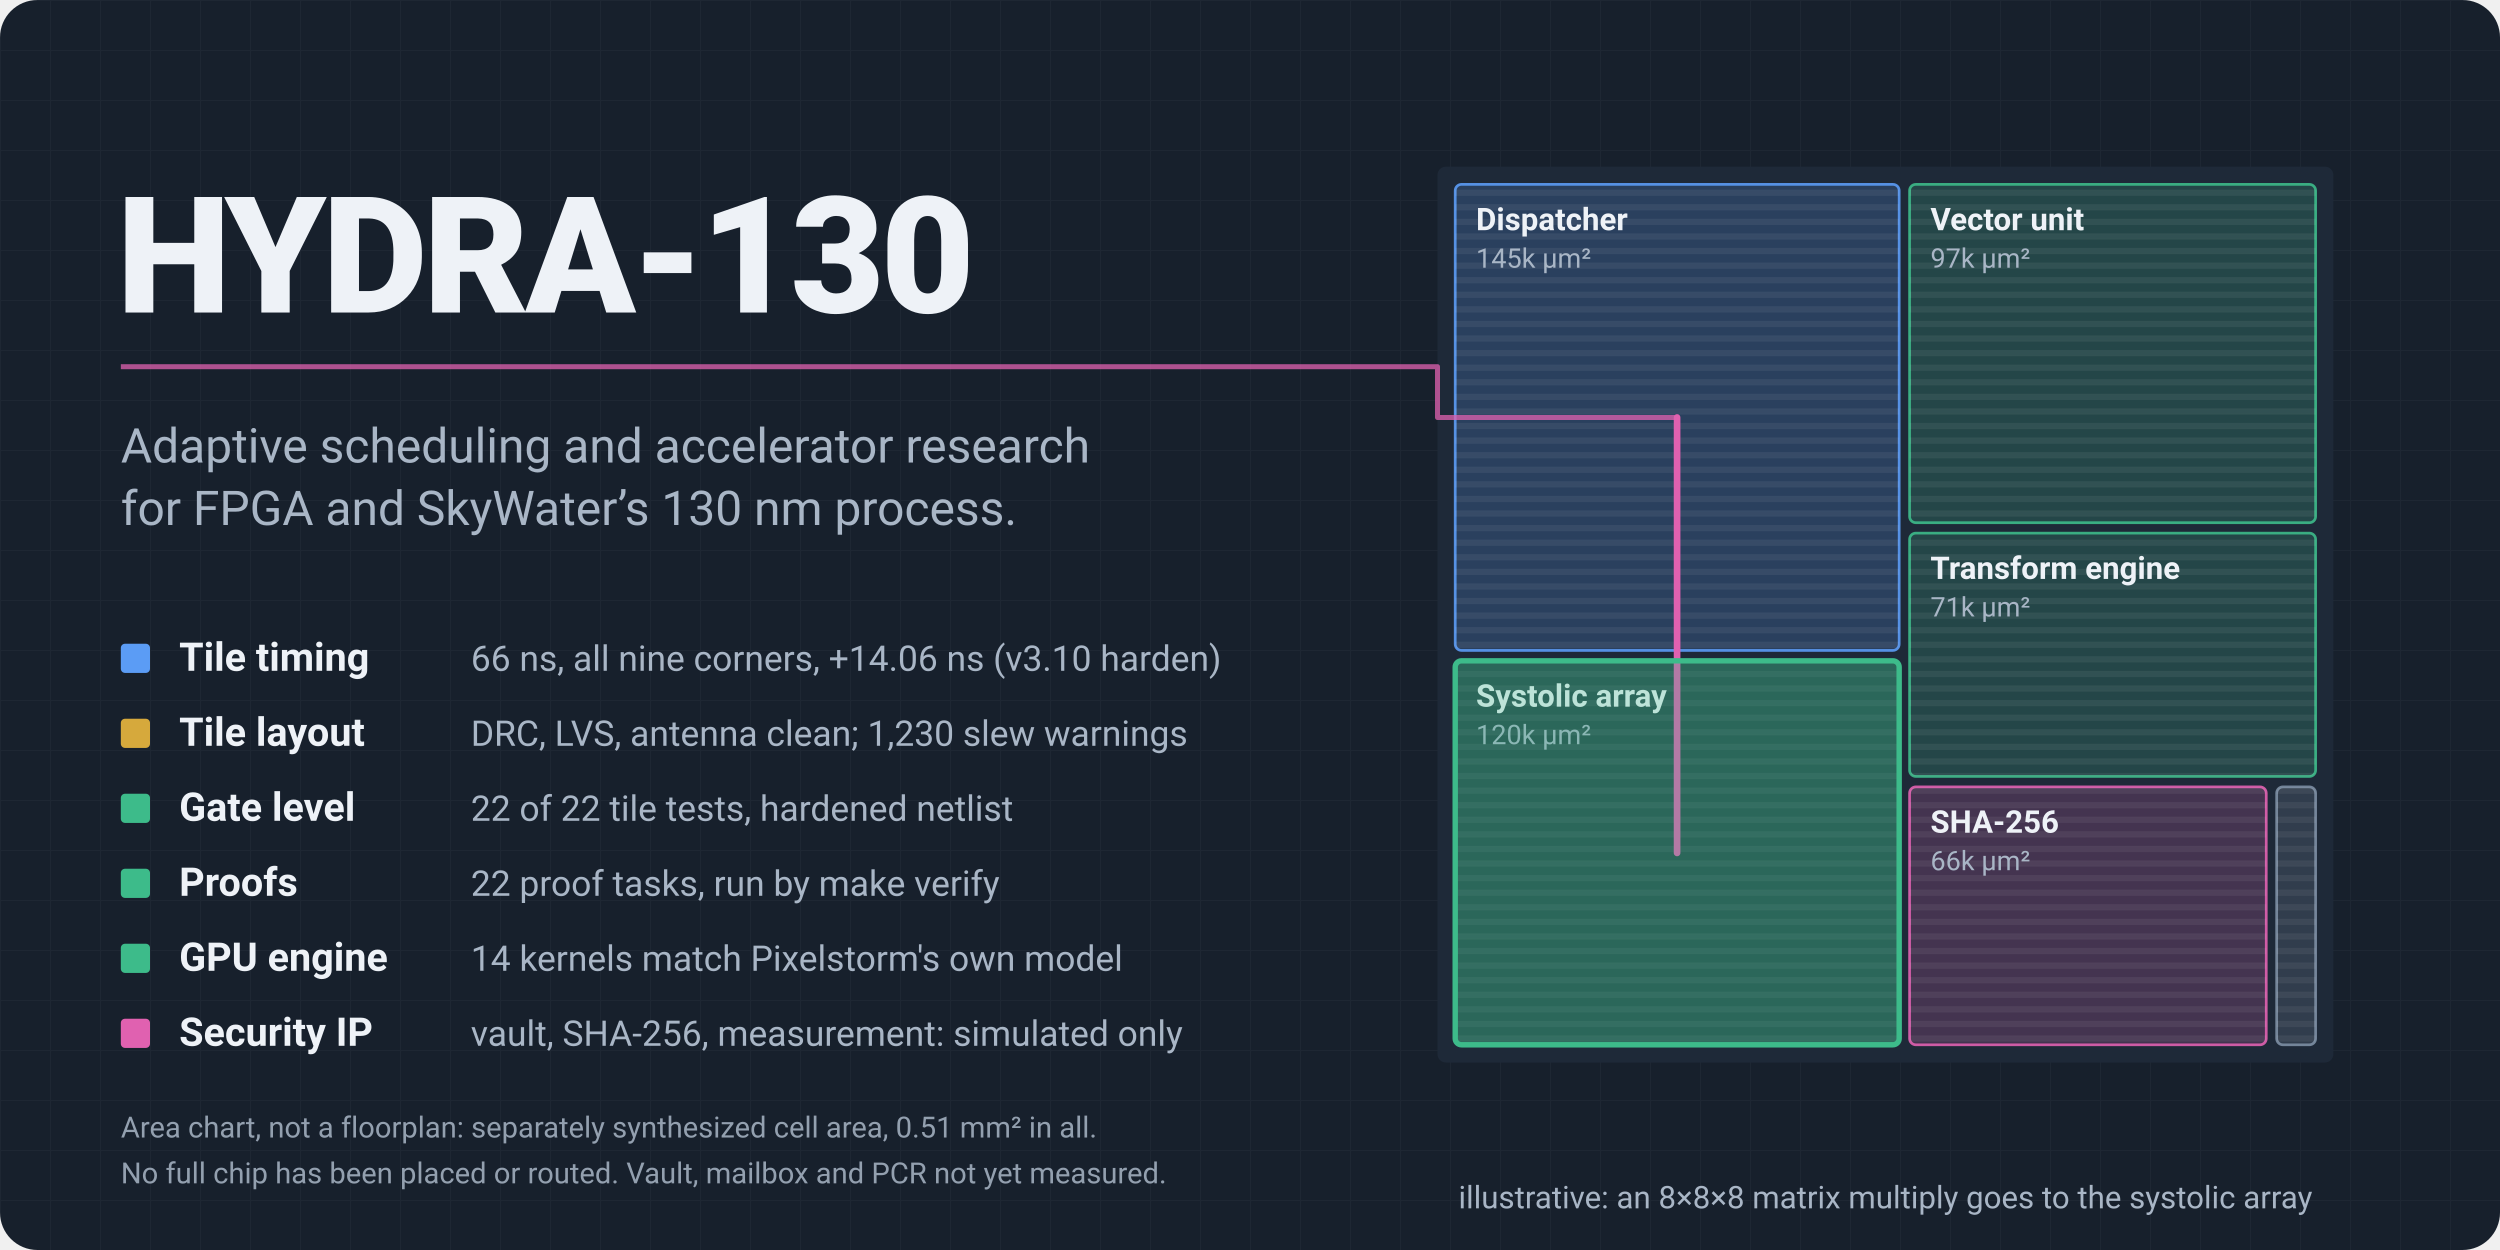
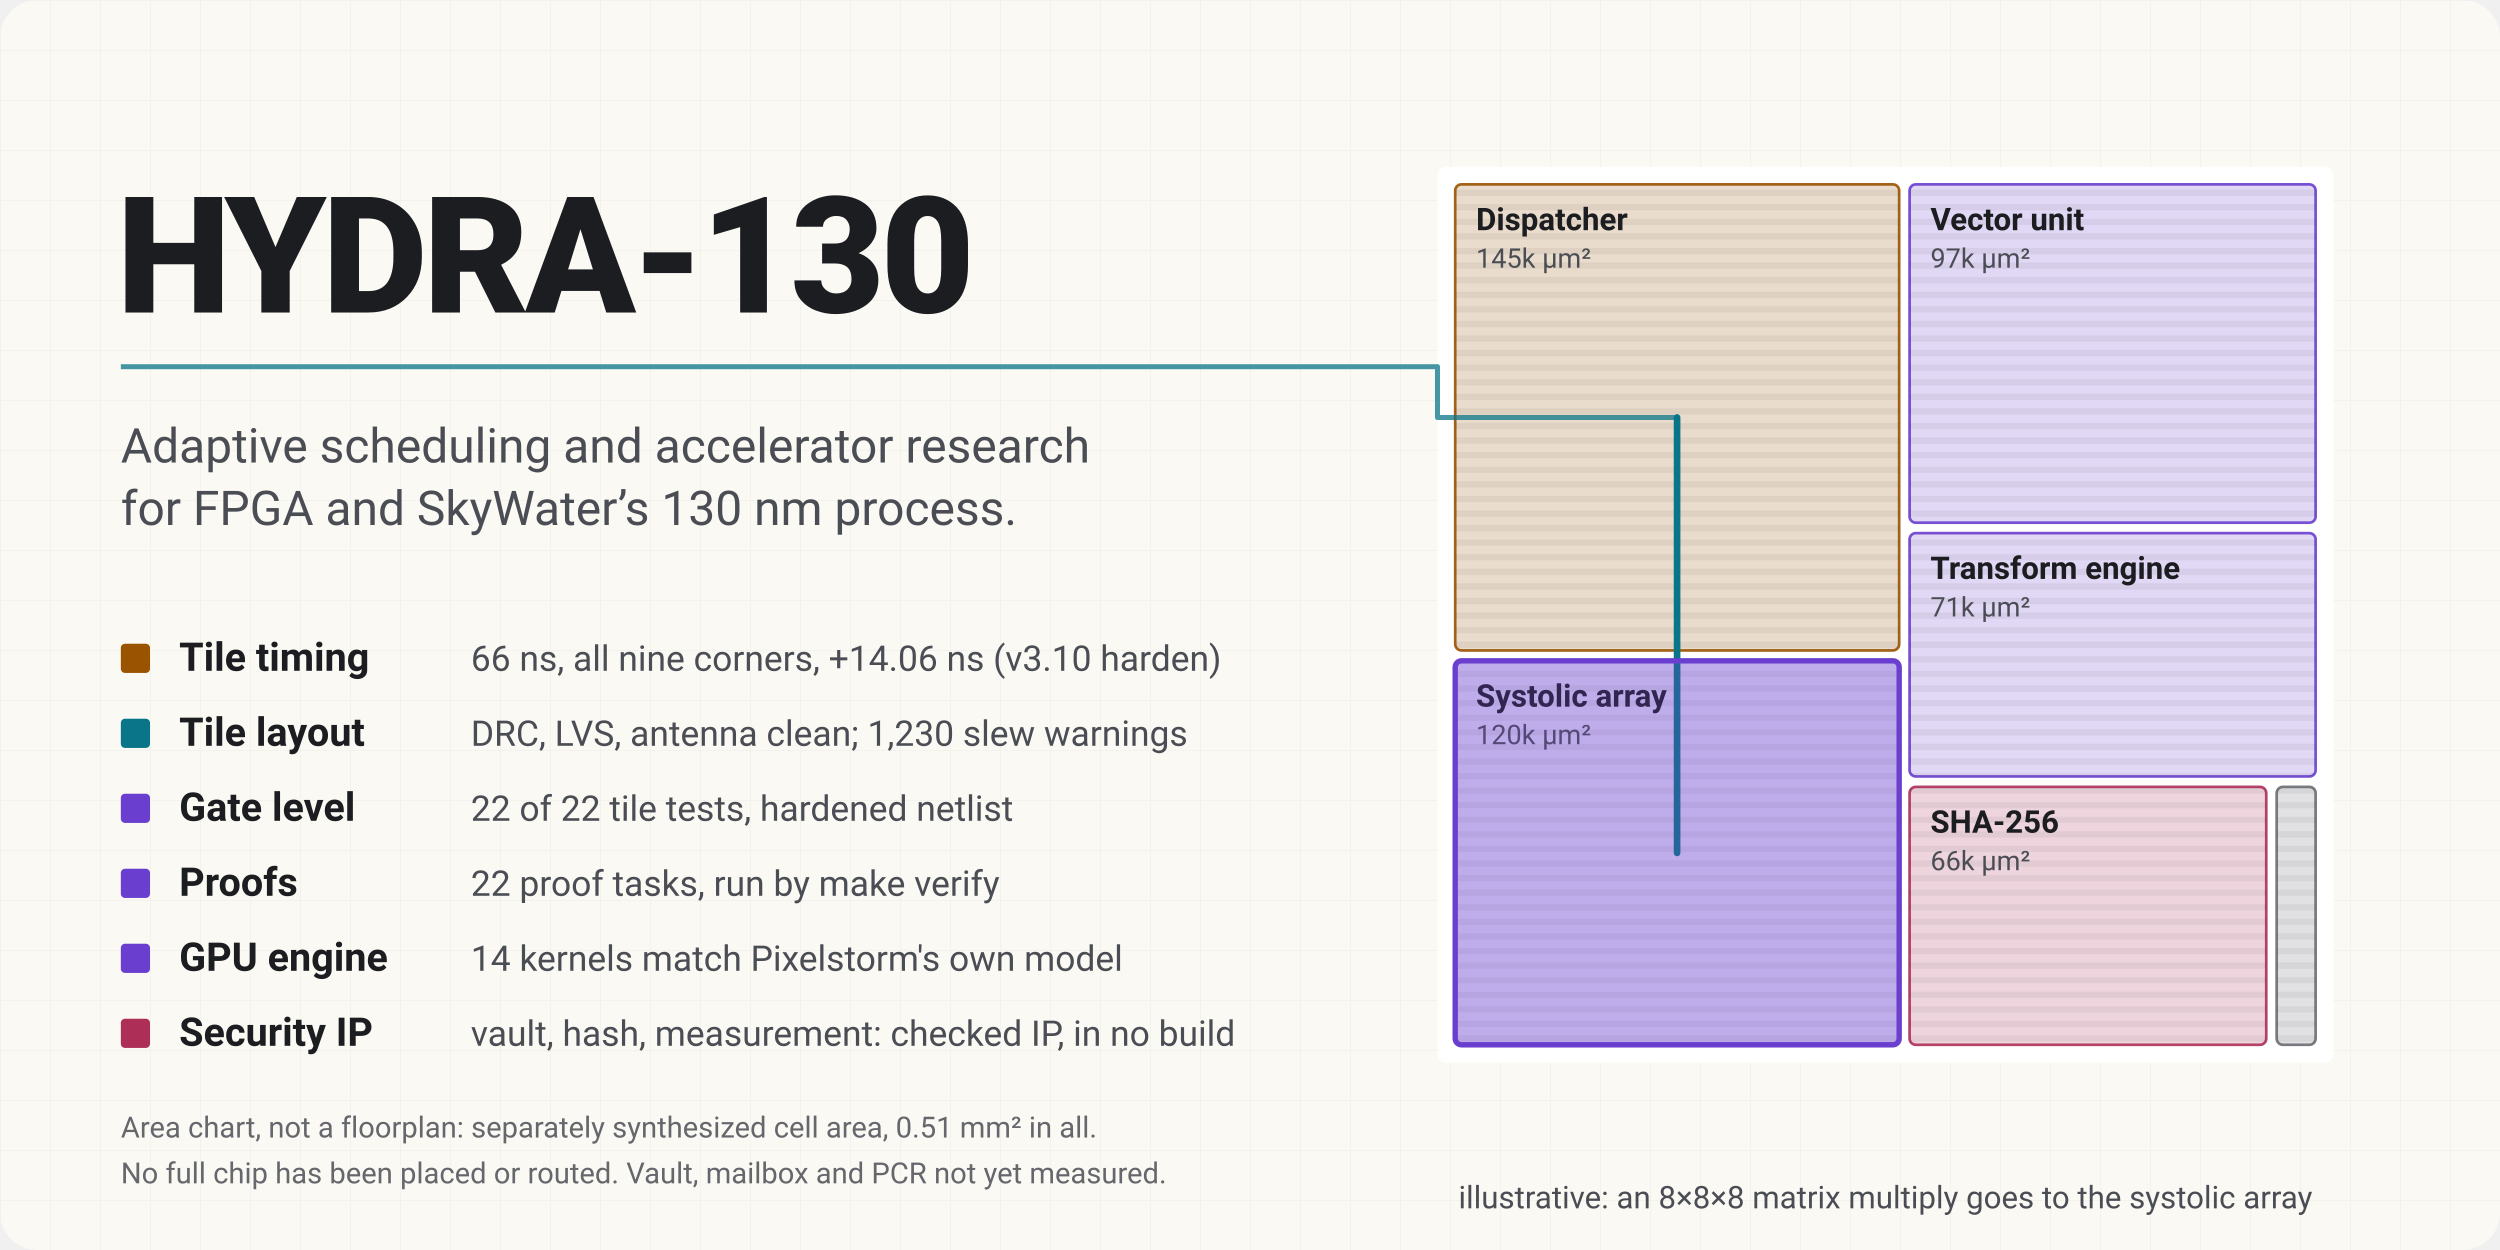
<svg xmlns="http://www.w3.org/2000/svg" viewBox="0 0 1200 600" width="1200" height="600" role="img" aria-labelledby="t d">
  <style>
  .pulse { offset-path: path("M58,176 H690 V200.4 H805.0"); offset-distance: 100%; opacity: 0; }
  .sweep { opacity: 0; animation: sw 6s linear infinite; }
  .s1 { animation-delay: 0s; } .s2 { animation-delay: .6s; }
  .s3 { animation-delay: 1.2s; } .s4 { animation-delay: 1.8s; }
  .route { stroke-dashoffset: 0; animation: rt 6s ease-in-out infinite; }
  .win   { opacity: 1; animation: wn 6s ease-in-out infinite; }
  .tag   { opacity: 1; }
  @keyframes sw { 0% { opacity: 0 } 3% { opacity: 1 } 9% { opacity: 1 } 12% { opacity: 0 } 100% { opacity: 0 } }
  @keyframes rt { 0%, 40% { stroke-dashoffset: 400 } 55%, 100% { stroke-dashoffset: 0 } }
  @keyframes wn { 0%, 52% { opacity: .15 } 60%, 92% { opacity: 1 } 100% { opacity: .15 } }
  @media (prefers-reduced-motion: reduce) {
    .sweep { animation: none; opacity: 0; }
    .route { animation: none; stroke-dashoffset: 0; }
    .win   { animation: none; opacity: 1; }
  }
</style>
  <defs>
    <pattern id="rows" width="8" height="7" patternUnits="userSpaceOnUse">
-       <rect width="8" height="3" fill="#ffffff" opacity="0.06" />
+       <rect width="8" height="3" fill="#1c1d21" opacity="0.06" />
    </pattern>
    <pattern id="grid" width="24" height="24" patternUnits="userSpaceOnUse">
-       <path d="M24 0H0V24" fill="none" stroke="#ffffff" stroke-opacity="0.035" />
+       <path d="M24 0H0V24" fill="none" stroke="#1c1d21" stroke-opacity=".035" />
    </pattern>
  </defs>
-   <rect width="1200" height="600" rx="18" fill="#17202c" />
+   <rect width="1200" height="600" rx="18" fill="#fbf9f3" />
  <rect width="1200" height="600" rx="18" fill="url(#grid)" />
-   <rect x="690" y="80" width="430" height="430" rx="4" fill="#1e2938" />
+   <rect x="690" y="80" width="430" height="430" rx="4" fill="#ffffff" />
  <g>
-     <rect x="698.5" y="88.5" width="213.1" height="223.7" rx="3" fill="#5b9cf5" fill-opacity=".20" stroke="#5b9cf5" stroke-opacity=".9" stroke-width="1.3" />
+     <rect x="698.5" y="88.5" width="213.1" height="223.7" rx="3" fill="#9a5300" fill-opacity=".20" stroke="#9a5300" stroke-opacity=".9" stroke-width="1.3" />
    <rect x="698.5" y="88.5" width="213.1" height="223.7" rx="3" fill="url(#rows)" />
-     <text x="708.5" y="110.5" style="font-family:ui-sans-serif,system-ui,-apple-system,'Segoe UI',Roboto,sans-serif;font-size:15px;font-weight:650" fill="#eef2f7">Dispatcher</text>
-     <text x="708.5" y="128.5" style="font-family:ui-sans-serif,system-ui,-apple-system,'Segoe UI',Roboto,sans-serif;font-size:13px" fill="#a9b6c6">145k µm²</text>
+     <text x="708.5" y="110.5" style="font-family:ui-sans-serif,system-ui,-apple-system,'Segoe UI',Roboto,sans-serif;font-size:15px;font-weight:650" fill="#1c1d21">Dispatcher</text>
+     <text x="708.5" y="128.5" style="font-family:ui-sans-serif,system-ui,-apple-system,'Segoe UI',Roboto,sans-serif;font-size:13px" fill="#4b4d55">145k µm²</text>
  </g>
  <g>
-     <rect x="698.5" y="317.2" width="213.1" height="184.3" rx="3" fill="#3dbb8a" fill-opacity=".20" stroke="#3dbb8a" stroke-opacity=".9" stroke-width="1.3" />
+     <rect x="698.5" y="317.2" width="213.1" height="184.3" rx="3" fill="#6a3fcf" fill-opacity=".20" stroke="#6a3fcf" stroke-opacity=".9" stroke-width="1.3" />
    <rect x="698.5" y="317.2" width="213.1" height="184.3" rx="3" fill="url(#rows)" />
-     <text x="708.5" y="339.2" style="font-family:ui-sans-serif,system-ui,-apple-system,'Segoe UI',Roboto,sans-serif;font-size:15px;font-weight:650" fill="#eef2f7">Systolic array</text>
-     <text x="708.5" y="357.2" style="font-family:ui-sans-serif,system-ui,-apple-system,'Segoe UI',Roboto,sans-serif;font-size:13px" fill="#a9b6c6">120k µm²</text>
+     <text x="708.5" y="339.2" style="font-family:ui-sans-serif,system-ui,-apple-system,'Segoe UI',Roboto,sans-serif;font-size:15px;font-weight:650" fill="#1c1d21">Systolic array</text>
+     <text x="708.5" y="357.2" style="font-family:ui-sans-serif,system-ui,-apple-system,'Segoe UI',Roboto,sans-serif;font-size:13px" fill="#4b4d55">120k µm²</text>
  </g>
  <g>
-     <rect x="916.6" y="88.5" width="194.9" height="162.4" rx="3" fill="#3dbb8a" fill-opacity=".20" stroke="#3dbb8a" stroke-opacity=".9" stroke-width="1.3" />
+     <rect x="916.6" y="88.5" width="194.9" height="162.4" rx="3" fill="#6a3fcf" fill-opacity=".20" stroke="#6a3fcf" stroke-opacity=".9" stroke-width="1.3" />
    <rect x="916.6" y="88.5" width="194.9" height="162.4" rx="3" fill="url(#rows)" />
-     <text x="926.6" y="110.5" style="font-family:ui-sans-serif,system-ui,-apple-system,'Segoe UI',Roboto,sans-serif;font-size:15px;font-weight:650" fill="#eef2f7">Vector unit</text>
-     <text x="926.6" y="128.5" style="font-family:ui-sans-serif,system-ui,-apple-system,'Segoe UI',Roboto,sans-serif;font-size:13px" fill="#a9b6c6">97k µm²</text>
+     <text x="926.6" y="110.5" style="font-family:ui-sans-serif,system-ui,-apple-system,'Segoe UI',Roboto,sans-serif;font-size:15px;font-weight:650" fill="#1c1d21">Vector unit</text>
+     <text x="926.6" y="128.5" style="font-family:ui-sans-serif,system-ui,-apple-system,'Segoe UI',Roboto,sans-serif;font-size:13px" fill="#4b4d55">97k µm²</text>
  </g>
  <g>
-     <rect x="916.6" y="255.9" width="194.9" height="116.8" rx="3" fill="#3dbb8a" fill-opacity=".20" stroke="#3dbb8a" stroke-opacity=".9" stroke-width="1.3" />
+     <rect x="916.6" y="255.9" width="194.9" height="116.8" rx="3" fill="#6a3fcf" fill-opacity=".20" stroke="#6a3fcf" stroke-opacity=".9" stroke-width="1.3" />
    <rect x="916.6" y="255.9" width="194.9" height="116.8" rx="3" fill="url(#rows)" />
-     <text x="926.6" y="277.9" style="font-family:ui-sans-serif,system-ui,-apple-system,'Segoe UI',Roboto,sans-serif;font-size:15px;font-weight:650" fill="#eef2f7">Transform engine</text>
-     <text x="926.6" y="295.9" style="font-family:ui-sans-serif,system-ui,-apple-system,'Segoe UI',Roboto,sans-serif;font-size:13px" fill="#a9b6c6">71k µm²</text>
+     <text x="926.6" y="277.9" style="font-family:ui-sans-serif,system-ui,-apple-system,'Segoe UI',Roboto,sans-serif;font-size:15px;font-weight:650" fill="#1c1d21">Transform engine</text>
+     <text x="926.6" y="295.9" style="font-family:ui-sans-serif,system-ui,-apple-system,'Segoe UI',Roboto,sans-serif;font-size:13px" fill="#4b4d55">71k µm²</text>
  </g>
  <g>
-     <rect x="916.6" y="377.7" width="171.2" height="123.8" rx="3" fill="#e061b0" fill-opacity=".20" stroke="#e061b0" stroke-opacity=".9" stroke-width="1.3" />
+     <rect x="916.6" y="377.7" width="171.2" height="123.8" rx="3" fill="#ad2f57" fill-opacity=".20" stroke="#ad2f57" stroke-opacity=".9" stroke-width="1.3" />
    <rect x="916.6" y="377.7" width="171.2" height="123.8" rx="3" fill="url(#rows)" />
-     <text x="926.6" y="399.7" style="font-family:ui-sans-serif,system-ui,-apple-system,'Segoe UI',Roboto,sans-serif;font-size:15px;font-weight:650" fill="#eef2f7">SHA-256</text>
-     <text x="926.6" y="417.7" style="font-family:ui-sans-serif,system-ui,-apple-system,'Segoe UI',Roboto,sans-serif;font-size:13px" fill="#a9b6c6">66k µm²</text>
+     <text x="926.6" y="399.7" style="font-family:ui-sans-serif,system-ui,-apple-system,'Segoe UI',Roboto,sans-serif;font-size:15px;font-weight:650" fill="#1c1d21">SHA-256</text>
+     <text x="926.6" y="417.7" style="font-family:ui-sans-serif,system-ui,-apple-system,'Segoe UI',Roboto,sans-serif;font-size:13px" fill="#4b4d55">66k µm²</text>
  </g>
  <g>
-     <rect x="1092.8" y="377.7" width="18.7" height="123.8" rx="3" fill="#7d8ea3" fill-opacity=".20" stroke="#7d8ea3" stroke-opacity=".9" stroke-width="1.3" />
+     <rect x="1092.8" y="377.7" width="18.7" height="123.8" rx="3" fill="#6b6d74" fill-opacity=".20" stroke="#6b6d74" stroke-opacity=".9" stroke-width="1.3" />
    <rect x="1092.8" y="377.7" width="18.7" height="123.8" rx="3" fill="url(#rows)" />
  </g>
-   <rect class="sweep s1" x="916.6" y="88.5" width="194.9" height="162.4" rx="3" fill="none" stroke="#eef2f7" stroke-width="2.4" />
-   <rect class="sweep s2" x="698.5" y="317.2" width="213.1" height="184.3" rx="3" fill="none" stroke="#eef2f7" stroke-width="2.4" />
-   <rect class="sweep s3" x="916.6" y="255.9" width="194.9" height="116.8" rx="3" fill="none" stroke="#eef2f7" stroke-width="2.4" />
-   <rect class="sweep s4" x="916.6" y="377.7" width="171.2" height="123.8" rx="3" fill="none" stroke="#eef2f7" stroke-width="2.4" />
-   <path class="route" d="M805.0,200.4 H805.0 V409.4 H805.0" fill="none" stroke="#e061b0" stroke-width="3.2" stroke-linecap="round" stroke-linejoin="round" stroke-dasharray="400" />
-   <rect class="win" x="698.5" y="317.2" width="213.1" height="184.3" rx="3" fill="#3dbb8a" fill-opacity=".28" stroke="#3dbb8a" stroke-width="2.6" />
-   <text x="56" y="150" style="font-family:ui-sans-serif,system-ui,-apple-system,'Segoe UI',Roboto,sans-serif;font-size:78px;font-weight:800;letter-spacing:-2px" fill="#eef2f7">HYDRA-130</text>
-   <path d="M58,176 H690 V200.4 H805.0" fill="none" stroke="#e061b0" stroke-opacity=".75" stroke-width="2.4" stroke-linejoin="round" />
-   <text x="58" y="222" style="font-family:ui-sans-serif,system-ui,-apple-system,'Segoe UI',Roboto,sans-serif;font-size:23px" fill="#a9b6c6">Adaptive scheduling and accelerator research</text>
-   <text x="58" y="252" style="font-family:ui-sans-serif,system-ui,-apple-system,'Segoe UI',Roboto,sans-serif;font-size:23px" fill="#a9b6c6">for FPGA and SkyWater’s 130 nm process.</text>
-   <rect x="58" y="309" width="14" height="14" rx="2" fill="#5b9cf5" />
-   <text x="86" y="322" style="font-family:ui-sans-serif,system-ui,-apple-system,'Segoe UI',Roboto,sans-serif;font-size:19px;font-weight:650" fill="#eef2f7">Tile timing</text>
-   <text x="226" y="322" style="font-family:ui-sans-serif,system-ui,-apple-system,'Segoe UI',Roboto,sans-serif;font-size:17px" fill="#a9b6c6">66 ns, all nine corners, +14.06 ns (v3.10 harden)</text>
-   <rect x="58" y="345" width="14" height="14" rx="2" fill="#d6a93c" />
-   <text x="86" y="358" style="font-family:ui-sans-serif,system-ui,-apple-system,'Segoe UI',Roboto,sans-serif;font-size:19px;font-weight:650" fill="#eef2f7">Tile layout</text>
-   <text x="226" y="358" style="font-family:ui-sans-serif,system-ui,-apple-system,'Segoe UI',Roboto,sans-serif;font-size:17px" fill="#a9b6c6">DRC, LVS, antenna clean; 1,230 slew warnings</text>
-   <rect x="58" y="381" width="14" height="14" rx="2" fill="#3dbb8a" />
-   <text x="86" y="394" style="font-family:ui-sans-serif,system-ui,-apple-system,'Segoe UI',Roboto,sans-serif;font-size:19px;font-weight:650" fill="#eef2f7">Gate level</text>
-   <text x="226" y="394" style="font-family:ui-sans-serif,system-ui,-apple-system,'Segoe UI',Roboto,sans-serif;font-size:17px" fill="#a9b6c6">22 of 22 tile tests, hardened netlist</text>
-   <rect x="58" y="417" width="14" height="14" rx="2" fill="#3dbb8a" />
-   <text x="86" y="430" style="font-family:ui-sans-serif,system-ui,-apple-system,'Segoe UI',Roboto,sans-serif;font-size:19px;font-weight:650" fill="#eef2f7">Proofs</text>
-   <text x="226" y="430" style="font-family:ui-sans-serif,system-ui,-apple-system,'Segoe UI',Roboto,sans-serif;font-size:17px" fill="#a9b6c6">22 proof tasks, run by make verify</text>
-   <rect x="58" y="453" width="14" height="14" rx="2" fill="#3dbb8a" />
-   <text x="86" y="466" style="font-family:ui-sans-serif,system-ui,-apple-system,'Segoe UI',Roboto,sans-serif;font-size:19px;font-weight:650" fill="#eef2f7">GPU engine</text>
-   <text x="226" y="466" style="font-family:ui-sans-serif,system-ui,-apple-system,'Segoe UI',Roboto,sans-serif;font-size:17px" fill="#a9b6c6">14 kernels match Pixelstorm's own model</text>
-   <rect x="58" y="489" width="14" height="14" rx="2" fill="#e061b0" />
-   <text x="86" y="502" style="font-family:ui-sans-serif,system-ui,-apple-system,'Segoe UI',Roboto,sans-serif;font-size:19px;font-weight:650" fill="#eef2f7">Security IP</text>
-   <text x="226" y="502" style="font-family:ui-sans-serif,system-ui,-apple-system,'Segoe UI',Roboto,sans-serif;font-size:17px" fill="#a9b6c6">vault, SHA-256, measurement: simulated only</text>
-   <text x="58" y="546" style="font-family:ui-sans-serif,system-ui,-apple-system,'Segoe UI',Roboto,sans-serif;font-size:14px" fill="#a9b6c6" opacity=".85">Area chart, not a floorplan: separately synthesized cell area, 0.51 mm² in all.</text>
-   <text x="58" y="568" style="font-family:ui-sans-serif,system-ui,-apple-system,'Segoe UI',Roboto,sans-serif;font-size:14px" fill="#a9b6c6" opacity=".85">No full chip has been placed or routed. Vault, mailbox and PCR not yet measured.</text>
-   <text class="tag" x="905.0" y="580" text-anchor="middle" style="font-family:ui-sans-serif,system-ui,-apple-system,'Segoe UI',Roboto,sans-serif;font-size:15px" fill="#a9b6c6">illustrative: an 8×8×8 matrix multiply goes to the systolic array</text>
+   <rect class="sweep s1" x="916.6" y="88.5" width="194.9" height="162.4" rx="3" fill="none" stroke="#1c1d21" stroke-width="2.4" />
+   <rect class="sweep s2" x="698.5" y="317.2" width="213.1" height="184.3" rx="3" fill="none" stroke="#1c1d21" stroke-width="2.4" />
+   <rect class="sweep s3" x="916.6" y="255.9" width="194.9" height="116.8" rx="3" fill="none" stroke="#1c1d21" stroke-width="2.4" />
+   <rect class="sweep s4" x="916.6" y="377.7" width="171.2" height="123.8" rx="3" fill="none" stroke="#1c1d21" stroke-width="2.4" />
+   <path class="route" d="M805.0,200.4 H805.0 V409.4 H805.0" fill="none" stroke="#0a7488" stroke-width="3.2" stroke-linecap="round" stroke-linejoin="round" stroke-dasharray="400" />
+   <rect class="win" x="698.5" y="317.2" width="213.1" height="184.3" rx="3" fill="#6a3fcf" fill-opacity=".28" stroke="#6a3fcf" stroke-width="2.6" />
+   <text x="56" y="150" style="font-family:ui-sans-serif,system-ui,-apple-system,'Segoe UI',Roboto,sans-serif;font-size:78px;font-weight:800;letter-spacing:-2px" fill="#1c1d21">HYDRA-130</text>
+   <path d="M58,176 H690 V200.4 H805.0" fill="none" stroke="#0a7488" stroke-opacity=".75" stroke-width="2.4" stroke-linejoin="round" />
+   <text x="58" y="222" style="font-family:ui-sans-serif,system-ui,-apple-system,'Segoe UI',Roboto,sans-serif;font-size:23px" fill="#4b4d55">Adaptive scheduling and accelerator research</text>
+   <text x="58" y="252" style="font-family:ui-sans-serif,system-ui,-apple-system,'Segoe UI',Roboto,sans-serif;font-size:23px" fill="#4b4d55">for FPGA and SkyWater’s 130 nm process.</text>
+   <rect x="58" y="309" width="14" height="14" rx="2" fill="#9a5300" />
+   <text x="86" y="322" style="font-family:ui-sans-serif,system-ui,-apple-system,'Segoe UI',Roboto,sans-serif;font-size:19px;font-weight:650" fill="#1c1d21">Tile timing</text>
+   <text x="226" y="322" style="font-family:ui-sans-serif,system-ui,-apple-system,'Segoe UI',Roboto,sans-serif;font-size:17px" fill="#4b4d55">66 ns, all nine corners, +14.06 ns (v3.10 harden)</text>
+   <rect x="58" y="345" width="14" height="14" rx="2" fill="#0a7488" />
+   <text x="86" y="358" style="font-family:ui-sans-serif,system-ui,-apple-system,'Segoe UI',Roboto,sans-serif;font-size:19px;font-weight:650" fill="#1c1d21">Tile layout</text>
+   <text x="226" y="358" style="font-family:ui-sans-serif,system-ui,-apple-system,'Segoe UI',Roboto,sans-serif;font-size:17px" fill="#4b4d55">DRC, LVS, antenna clean; 1,230 slew warnings</text>
+   <rect x="58" y="381" width="14" height="14" rx="2" fill="#6a3fcf" />
+   <text x="86" y="394" style="font-family:ui-sans-serif,system-ui,-apple-system,'Segoe UI',Roboto,sans-serif;font-size:19px;font-weight:650" fill="#1c1d21">Gate level</text>
+   <text x="226" y="394" style="font-family:ui-sans-serif,system-ui,-apple-system,'Segoe UI',Roboto,sans-serif;font-size:17px" fill="#4b4d55">22 of 22 tile tests, hardened netlist</text>
+   <rect x="58" y="417" width="14" height="14" rx="2" fill="#6a3fcf" />
+   <text x="86" y="430" style="font-family:ui-sans-serif,system-ui,-apple-system,'Segoe UI',Roboto,sans-serif;font-size:19px;font-weight:650" fill="#1c1d21">Proofs</text>
+   <text x="226" y="430" style="font-family:ui-sans-serif,system-ui,-apple-system,'Segoe UI',Roboto,sans-serif;font-size:17px" fill="#4b4d55">22 proof tasks, run by make verify</text>
+   <rect x="58" y="453" width="14" height="14" rx="2" fill="#6a3fcf" />
+   <text x="86" y="466" style="font-family:ui-sans-serif,system-ui,-apple-system,'Segoe UI',Roboto,sans-serif;font-size:19px;font-weight:650" fill="#1c1d21">GPU engine</text>
+   <text x="226" y="466" style="font-family:ui-sans-serif,system-ui,-apple-system,'Segoe UI',Roboto,sans-serif;font-size:17px" fill="#4b4d55">14 kernels match Pixelstorm's own model</text>
+   <rect x="58" y="489" width="14" height="14" rx="2" fill="#ad2f57" />
+   <text x="86" y="502" style="font-family:ui-sans-serif,system-ui,-apple-system,'Segoe UI',Roboto,sans-serif;font-size:19px;font-weight:650" fill="#1c1d21">Security IP</text>
+   <text x="226" y="502" style="font-family:ui-sans-serif,system-ui,-apple-system,'Segoe UI',Roboto,sans-serif;font-size:17px" fill="#4b4d55">vault, hash, measurement: checked IP, in no build</text>
+   <text x="58" y="546" style="font-family:ui-sans-serif,system-ui,-apple-system,'Segoe UI',Roboto,sans-serif;font-size:14px" fill="#4b4d55" opacity=".85">Area chart, not a floorplan: separately synthesized cell area, 0.51 mm² in all.</text>
+   <text x="58" y="568" style="font-family:ui-sans-serif,system-ui,-apple-system,'Segoe UI',Roboto,sans-serif;font-size:14px" fill="#4b4d55" opacity=".85">No full chip has been placed or routed. Vault, mailbox and PCR not yet measured.</text>
+   <text class="tag" x="905.0" y="580" text-anchor="middle" style="font-family:ui-sans-serif,system-ui,-apple-system,'Segoe UI',Roboto,sans-serif;font-size:15px" fill="#4b4d55">illustrative: an 8×8×8 matrix multiply goes to the systolic array</text>
</svg>
